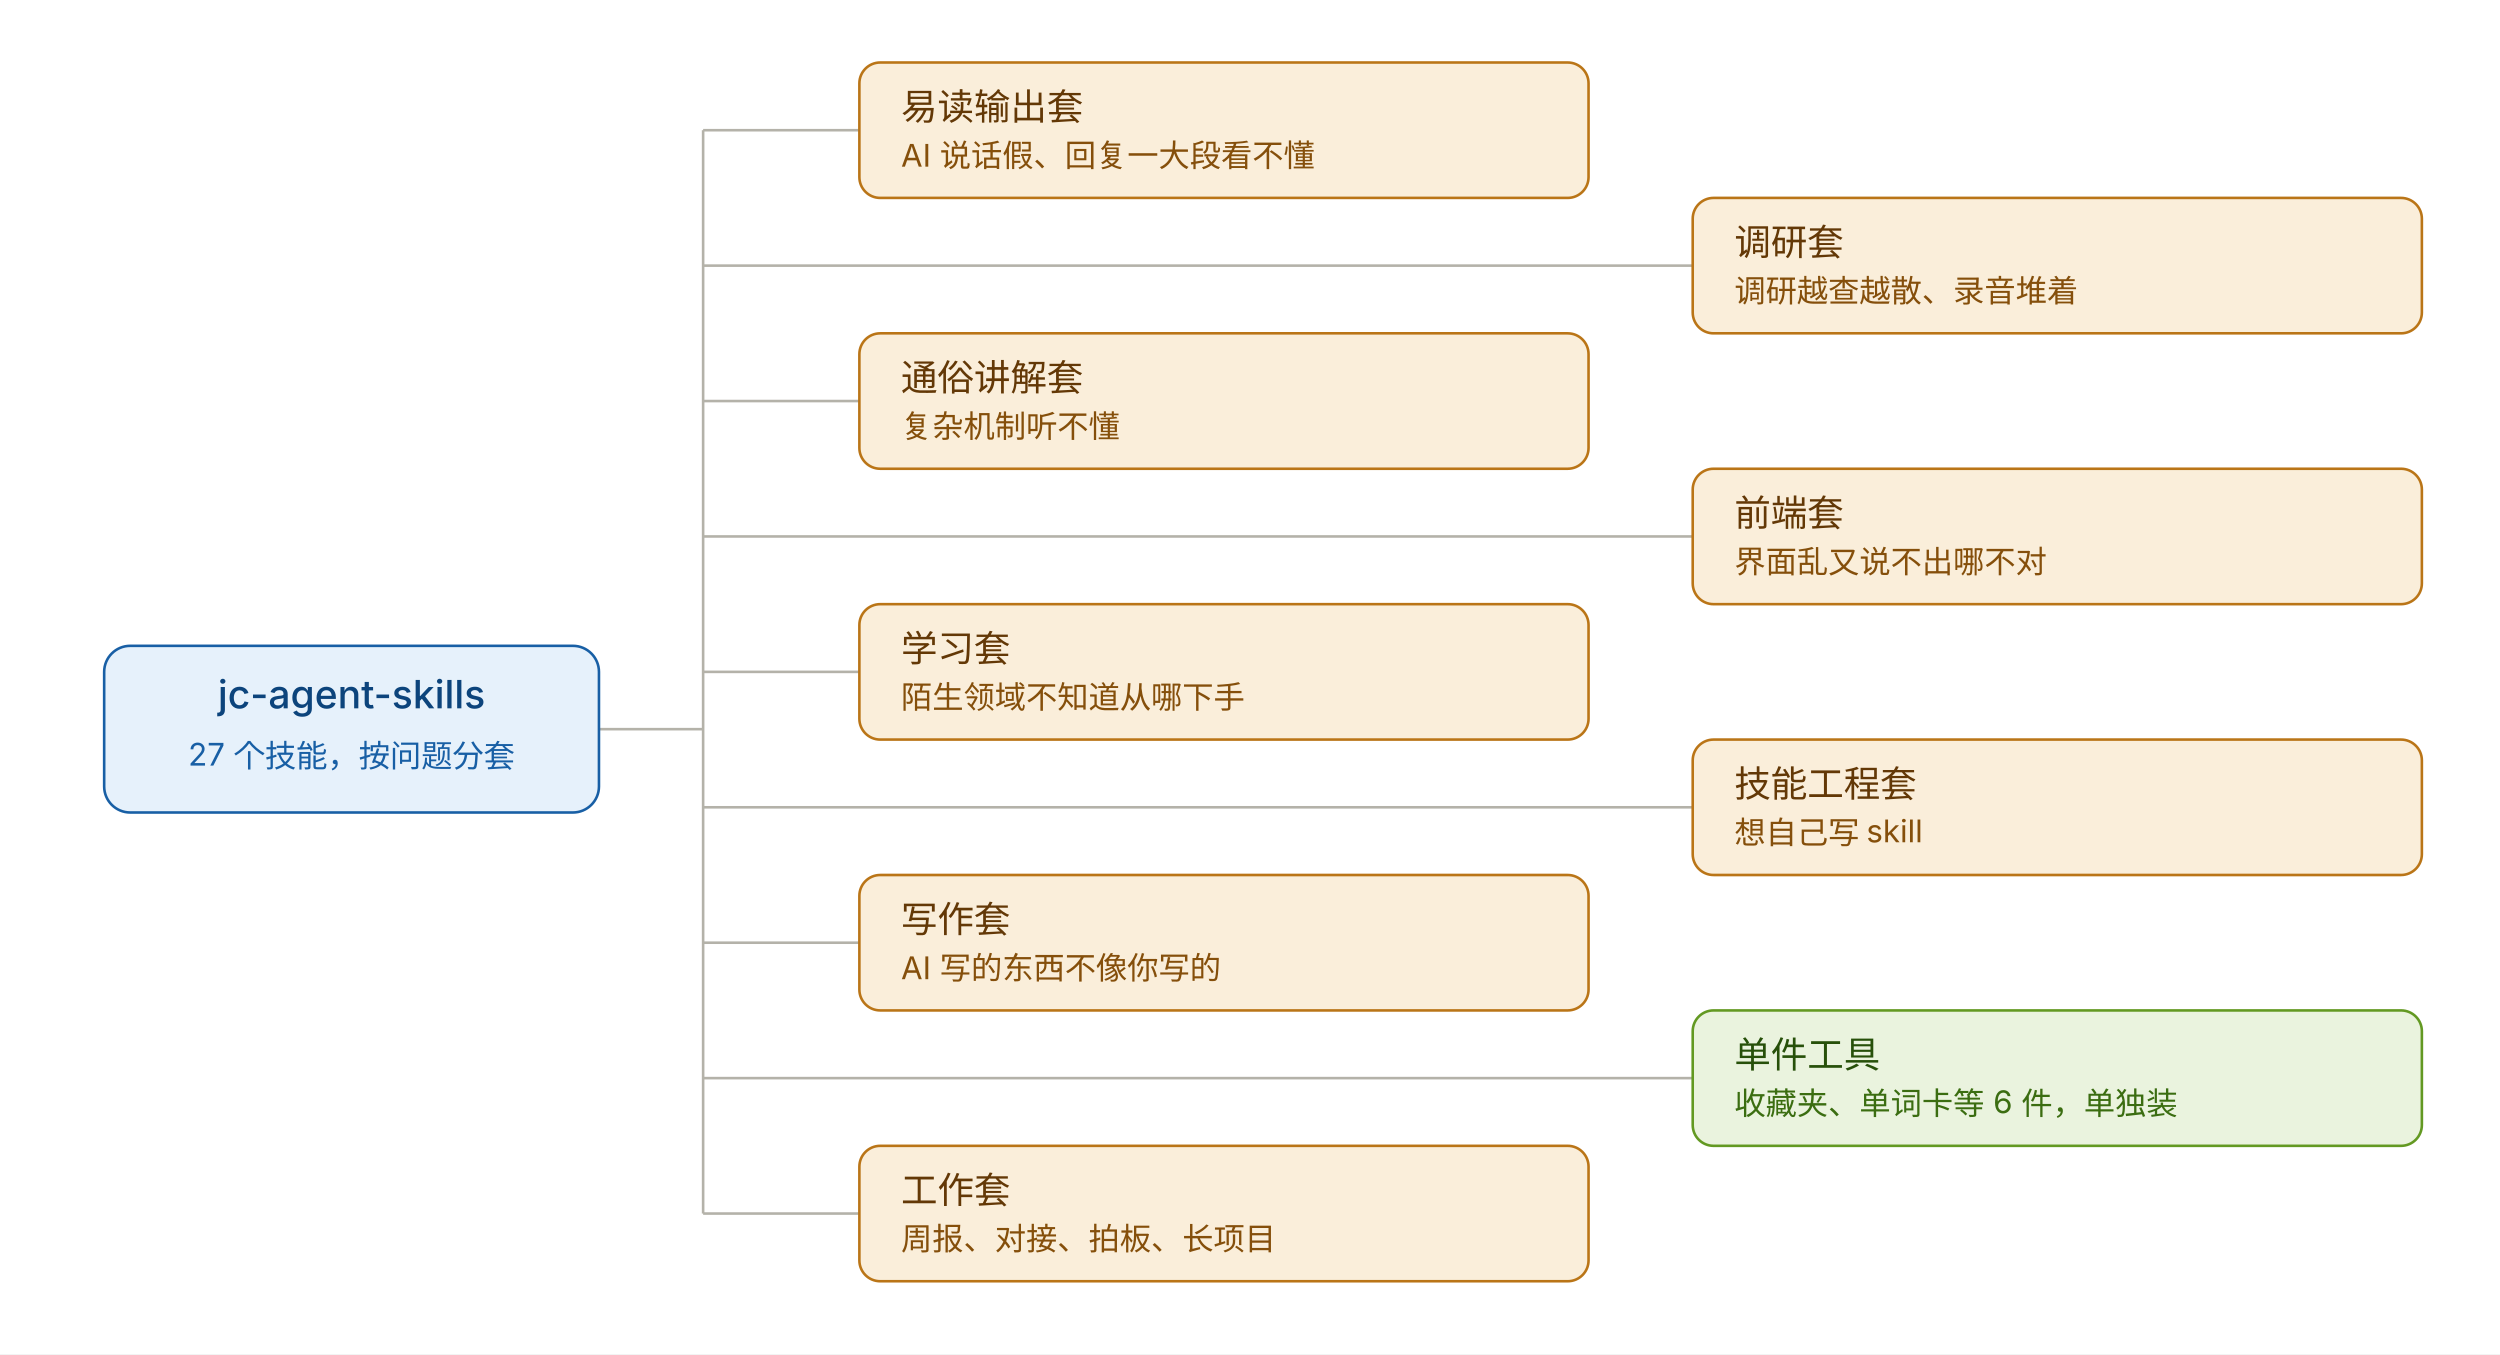
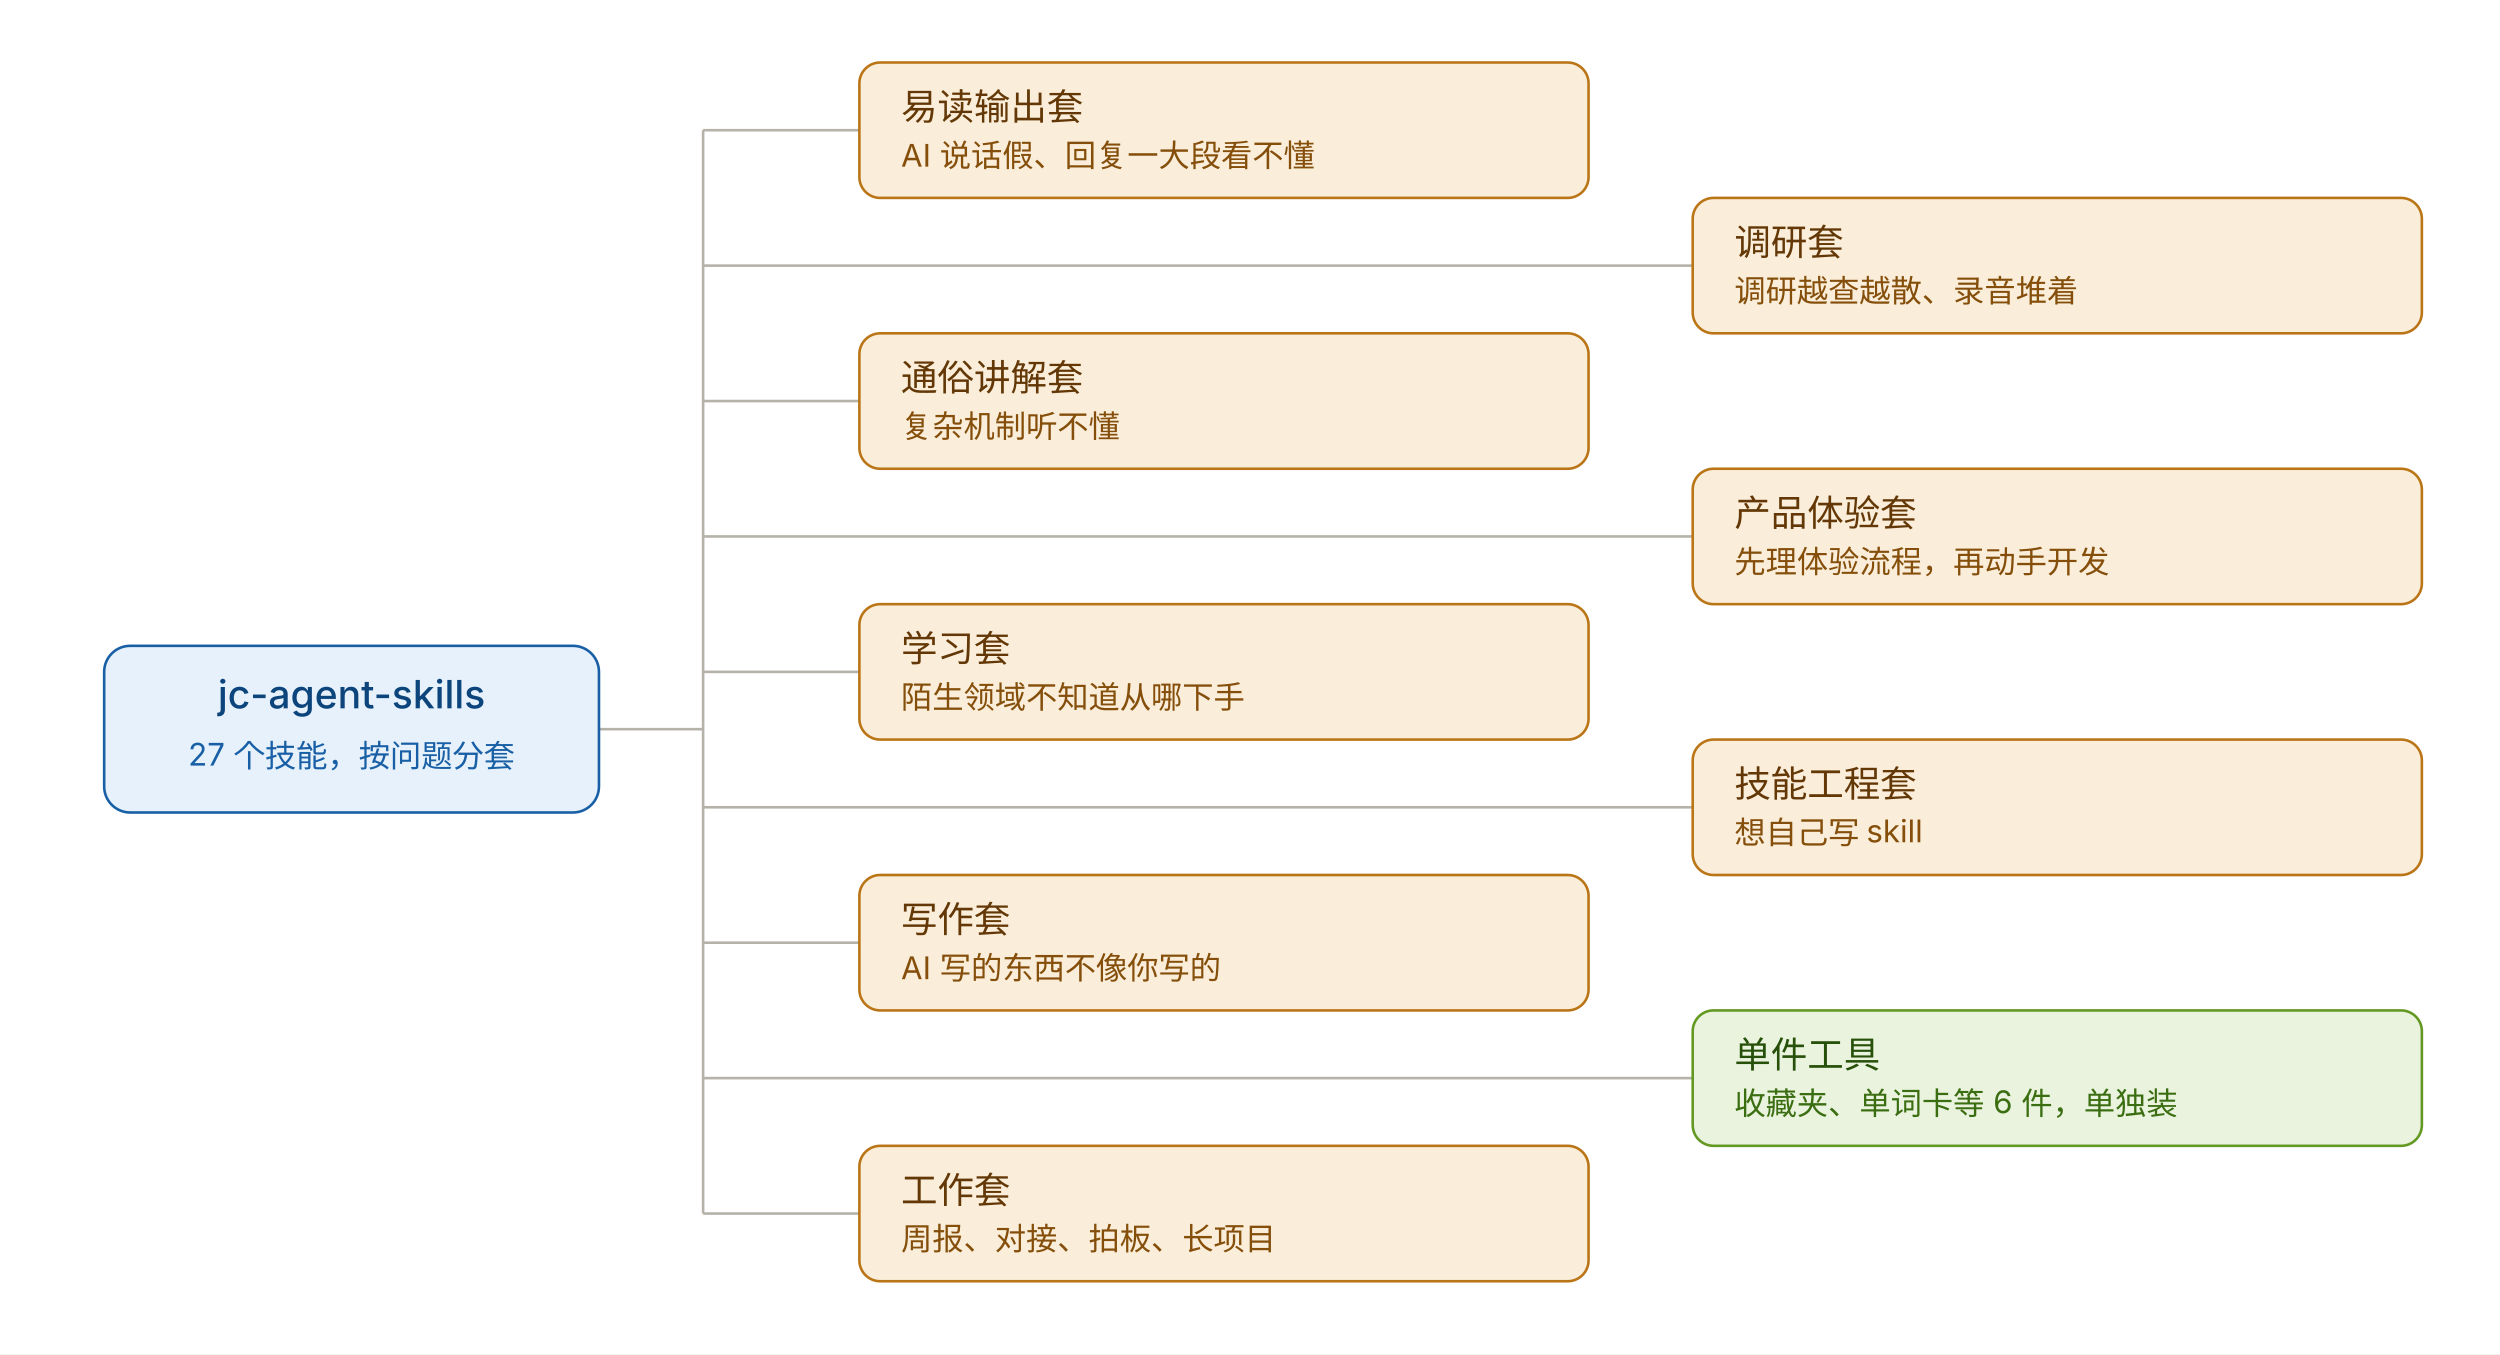
<svg xmlns="http://www.w3.org/2000/svg" viewBox="0 0 960 520" font-family="-apple-system, 'PingFang SC', 'Microsoft YaHei', sans-serif">
  <rect width="960" height="520" fill="#FFFFFF" />
  <g stroke="#B4B2A9" stroke-width="1" fill="none">
    <path d="M230 280 H270" />
    <path d="M270 50 V466" />
    <path d="M270 50 H330" />
    <path d="M270 154 H330" />
    <path d="M270 258 H330" />
    <path d="M270 362 H330" />
    <path d="M270 466 H330" />
    <path d="M270 102 H650" />
    <path d="M270 206 H650" />
    <path d="M270 310 H650" />
    <path d="M270 414 H650" />
  </g>
  <rect x="40" y="248" width="190" height="64" rx="10" fill="#E6F1FB" stroke="#185FA5" />
  <text x="135" y="272" text-anchor="middle" font-size="15" font-weight="500" fill="#0C447C">jc-agent-skills</text>
  <text x="135" y="294" text-anchor="middle" font-size="12" fill="#185FA5">27 个技能，按问题分套</text>
  <g>
    <rect x="330" y="24" width="280" height="52" rx="8" fill="#FAEEDA" stroke="#BA7517" />
    <text x="346" y="46" font-size="14" font-weight="500" fill="#633806">易读输出套</text>
    <text x="346" y="64" font-size="12" fill="#854F0B">AI 说话假、回复一大段看不懂</text>
    <rect x="330" y="128" width="280" height="52" rx="8" fill="#FAEEDA" stroke="#BA7517" />
    <text x="346" y="150" font-size="14" font-weight="500" fill="#633806">通俗讲解套</text>
    <text x="346" y="168" font-size="12" fill="#854F0B">复杂机制听不懂</text>
    <rect x="330" y="232" width="280" height="52" rx="8" fill="#FAEEDA" stroke="#BA7517" />
    <text x="346" y="254" font-size="14" font-weight="500" fill="#633806">学习套</text>
    <text x="346" y="272" font-size="12" fill="#854F0B">陌生领域不知道从哪下手</text>
    <rect x="330" y="336" width="280" height="52" rx="8" fill="#FAEEDA" stroke="#BA7517" />
    <text x="346" y="358" font-size="14" font-weight="500" fill="#633806">写作套</text>
    <text x="346" y="376" font-size="12" fill="#854F0B">AI 写的东西不像你写的</text>
    <rect x="330" y="440" width="280" height="52" rx="8" fill="#FAEEDA" stroke="#BA7517" />
    <text x="346" y="462" font-size="14" font-weight="500" fill="#633806">工作套</text>
    <text x="346" y="480" font-size="12" fill="#854F0B">周报、对接、拍板、长项目</text>
  </g>
  <g>
    <rect x="650" y="76" width="280" height="52" rx="8" fill="#FAEEDA" stroke="#BA7517" />
    <text x="666" y="98" font-size="14" font-weight="500" fill="#633806">调研套</text>
    <text x="666" y="116" font-size="12" fill="#854F0B">调研越查越散、录音堆着</text>
    <rect x="650" y="180" width="280" height="52" rx="8" fill="#FAEEDA" stroke="#BA7517" />
-     <text x="666" y="202" font-size="14" font-weight="500" fill="#633806">前端套</text>
-     <text x="666" y="220" font-size="12" fill="#854F0B">界面乱又说不出哪不对</text>
+     <text x="666" y="202" font-size="14" font-weight="500" fill="#633806">产品体验套</text>
+     <text x="666" y="220" font-size="12" fill="#854F0B">先理体验流程，再动手开发</text>
    <rect x="650" y="284" width="280" height="52" rx="8" fill="#FAEEDA" stroke="#BA7517" />
    <text x="666" y="306" font-size="14" font-weight="500" fill="#633806">技能工程套</text>
    <text x="666" y="324" font-size="12" fill="#854F0B">想自己写 skill</text>
    <rect x="650" y="388" width="280" height="52" rx="8" fill="#EAF3DE" stroke="#639922" />
    <text x="666" y="410" font-size="14" font-weight="500" fill="#27500A">单件工具</text>
    <text x="666" y="428" font-size="12" fill="#3B6D11">收藏夹、单词卡等 6 件，单独装</text>
  </g>
</svg>
